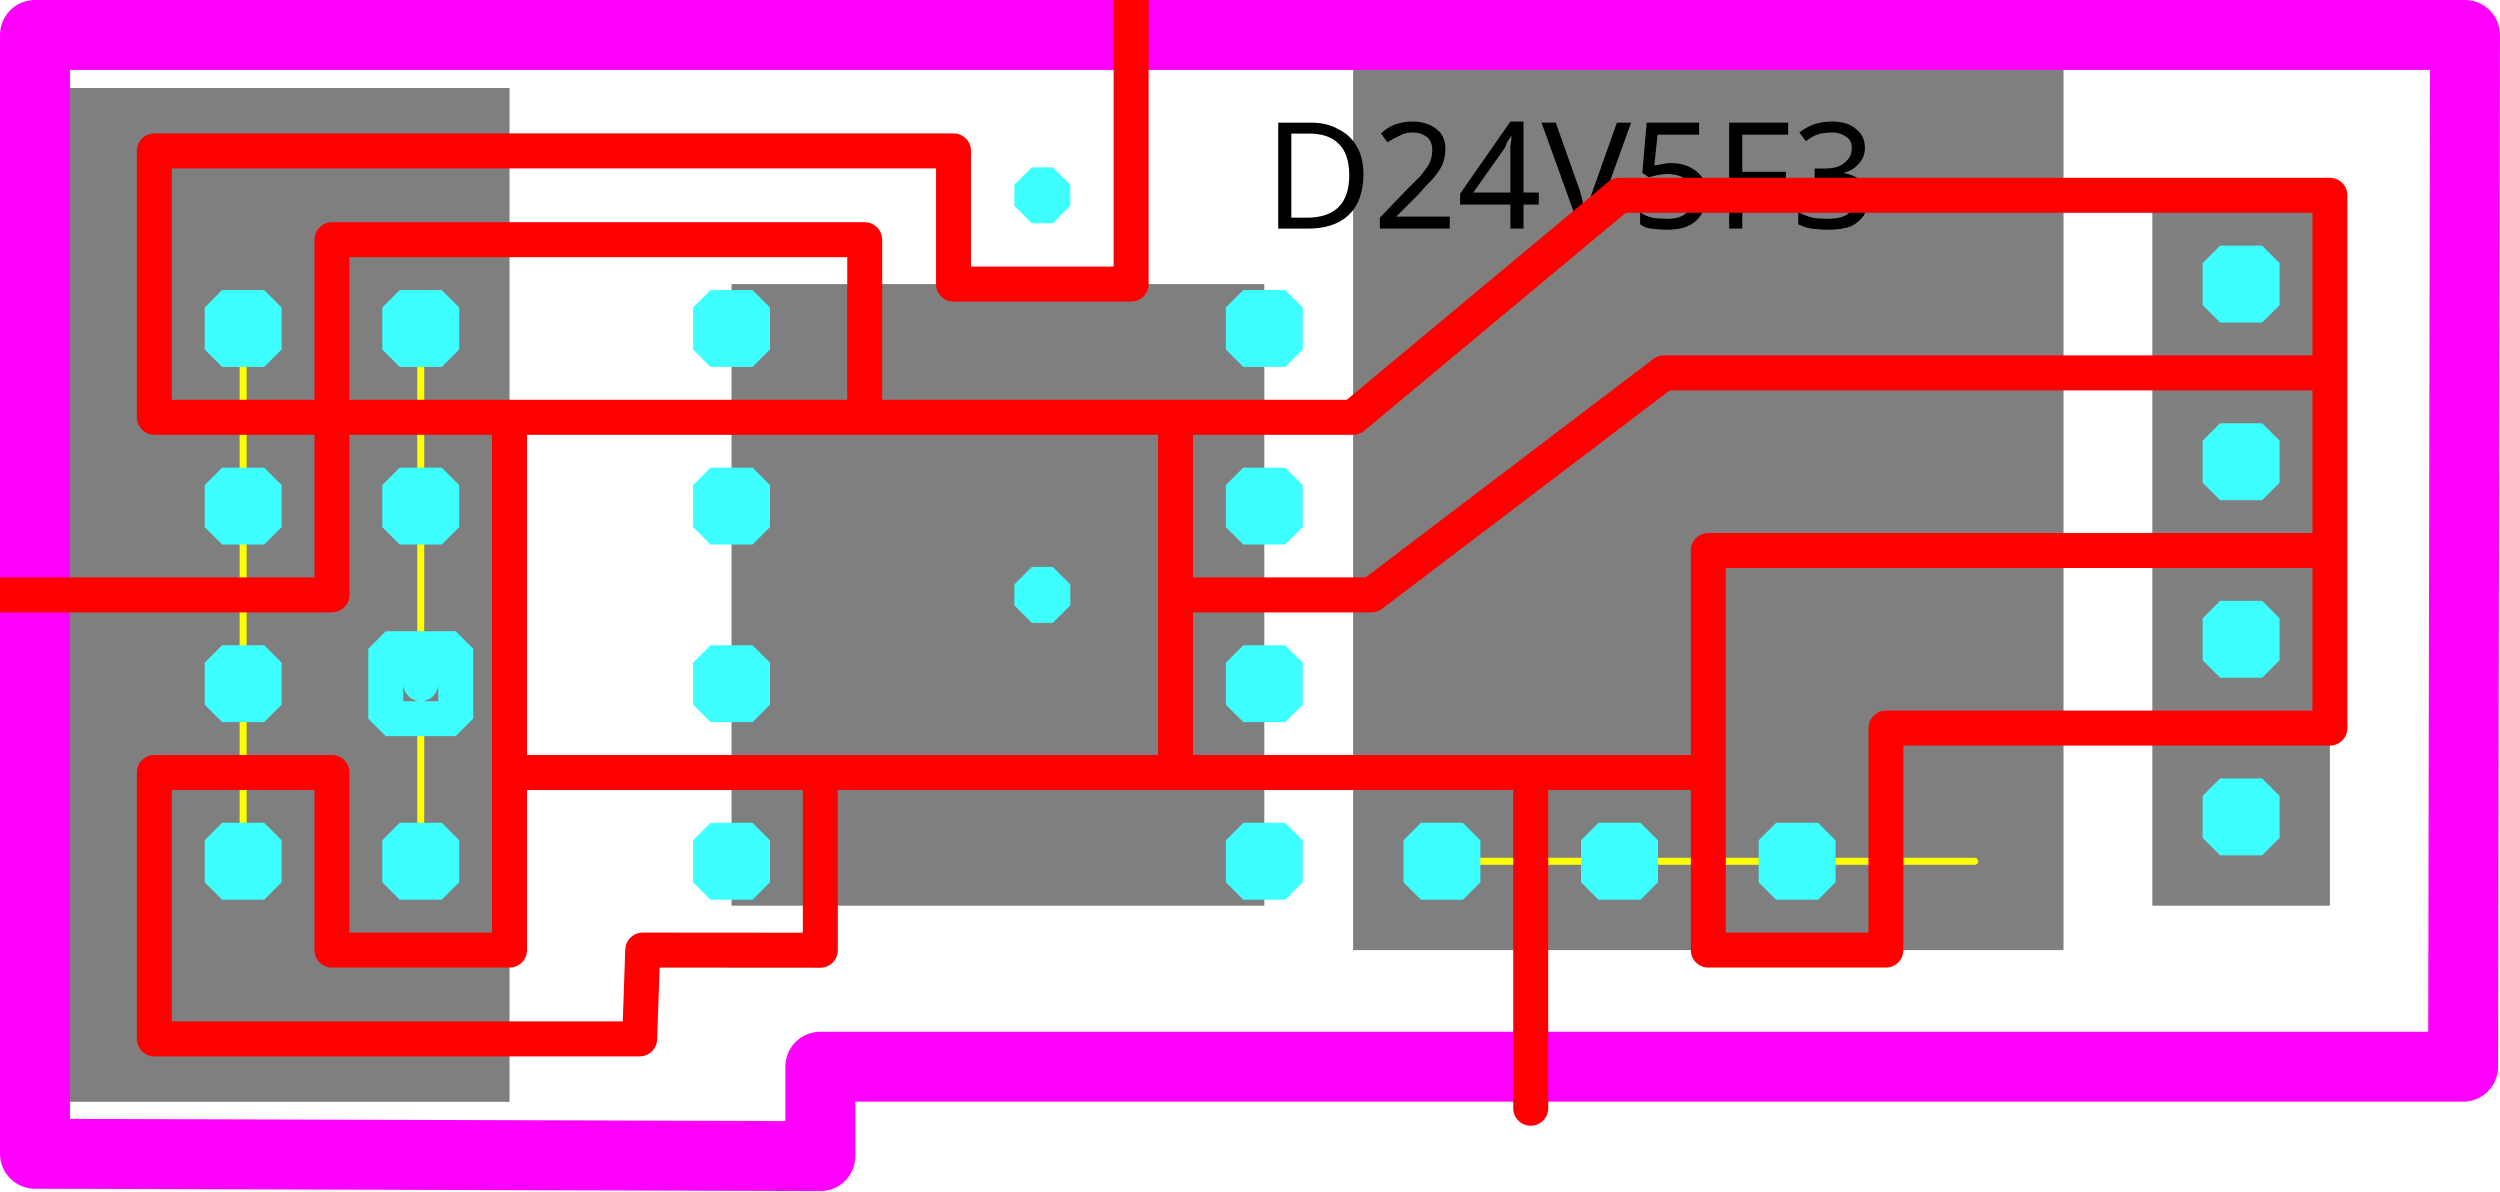
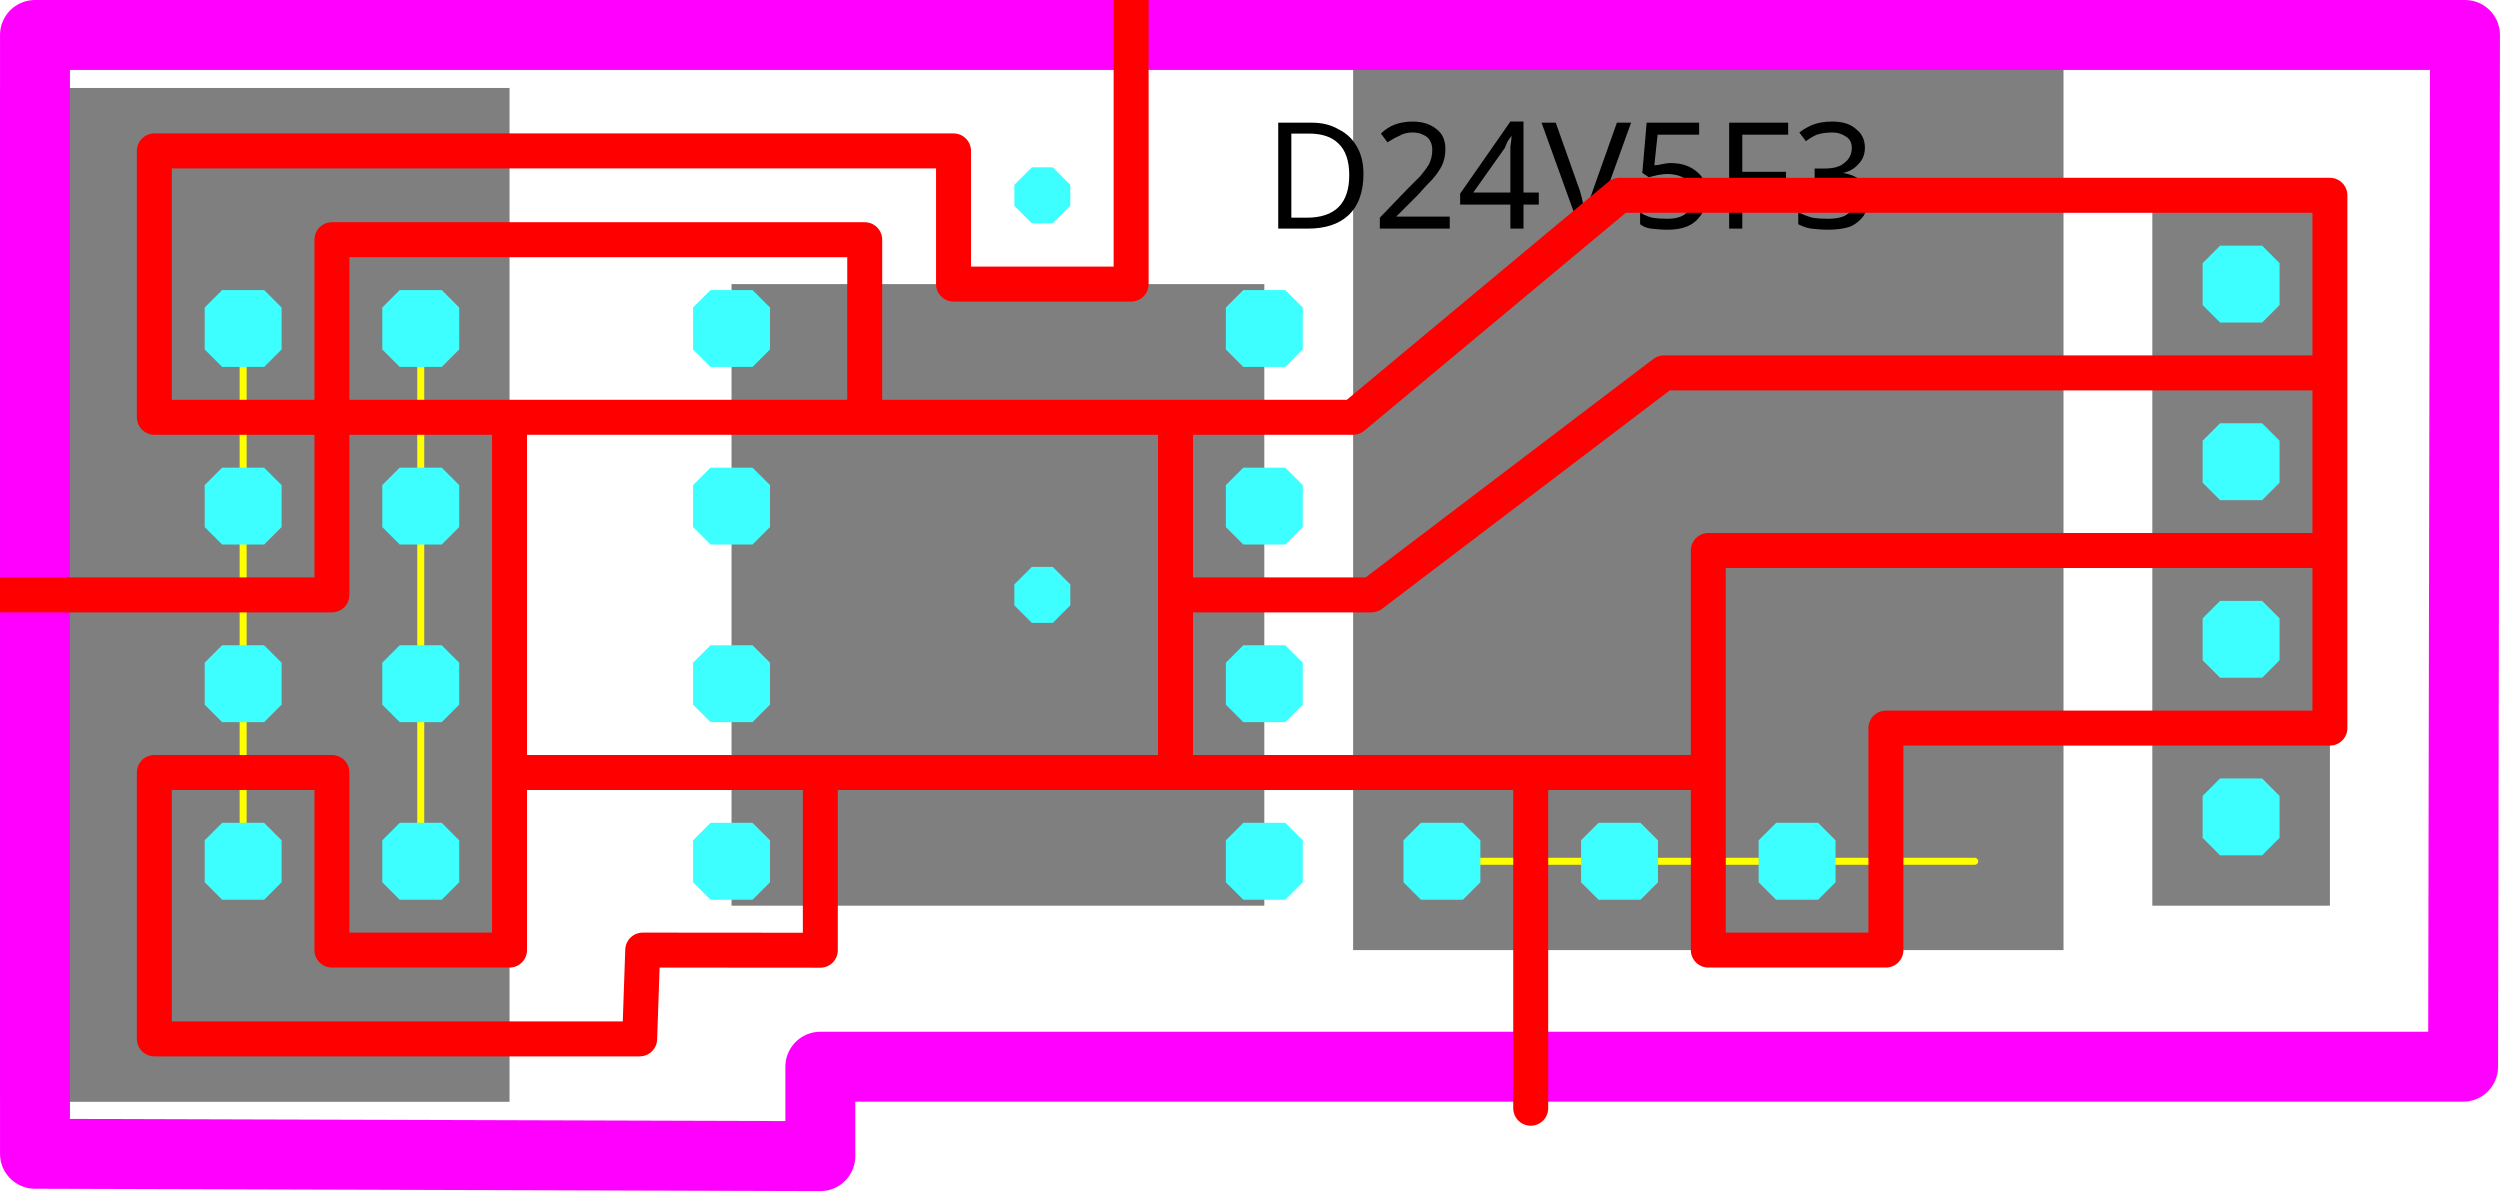
<svg xmlns="http://www.w3.org/2000/svg" width="35.755mm" height="17.034mm" viewBox="0 0 35.755 17.034" version="1.1" id="svg926">
  <defs id="defs920" />
  <g id="layer6" style="display:inline" transform="translate(0.9073373,-14.98686)">
    <rect style="opacity:1;fill:#808080;fill-opacity:1;fill-rule:evenodd;stroke:none;stroke-width:1;stroke-linecap:round;stroke-linejoin:round;stroke-miterlimit:4;stroke-dasharray:none;stroke-dashoffset:0;stroke-opacity:1" id="rect902" width="2.54" height="5.08" x="29.875" y="17.78" />
    <rect style="opacity:1;fill:#808080;fill-opacity:1;fill-rule:evenodd;stroke:none;stroke-width:1;stroke-linecap:round;stroke-linejoin:round;stroke-miterlimit:4;stroke-dasharray:none;stroke-dashoffset:0;stroke-opacity:1" id="rect904" width="2.54" height="5.08" x="29.875" y="22.86" />
    <rect style="opacity:1;fill:#000000;fill-opacity:0.502;fill-rule:evenodd;stroke:none;stroke-width:1;stroke-linecap:round;stroke-linejoin:round;stroke-miterlimit:4;stroke-dasharray:none;stroke-dashoffset:0;stroke-opacity:1" id="rect906" width="7.62" height="8.89" x="9.555" y="19.05" />
    <g style="display:inline" transform="translate(5.745007,-72.84498)" id="layer1">
      <rect y="88.72" x="12.7" height="12.7" width="10.16" id="rect817" style="opacity:1;fill:#000000;fill-opacity:0.502;fill-rule:evenodd;stroke:none;stroke-width:0.1;stroke-linecap:round;stroke-linejoin:round;stroke-miterlimit:4;stroke-dasharray:none;stroke-dashoffset:0;stroke-opacity:1" />
      <path id="path831" d="m 13.97,100.15 h 2.54 2.54 2.54" style="opacity:1;fill:none;fill-opacity:0.502;fill-rule:evenodd;stroke:#ffff00;stroke-width:0.1;stroke-linecap:round;stroke-linejoin:round;stroke-miterlimit:4;stroke-dasharray:none;stroke-dashoffset:0;stroke-opacity:1" />
      <text id="text835" y="91.103" x="17.734" style="font-style:normal;font-variant:normal;font-weight:normal;font-stretch:normal;font-size:2.117px;line-height:125%;font-family:Raleway;-inkscape-font-specification:'Raleway, Normal';font-variant-ligatures:normal;font-variant-caps:normal;font-variant-numeric:normal;font-feature-settings:normal;text-align:center;letter-spacing:0px;word-spacing:0px;writing-mode:lr-tb;text-anchor:middle;fill:#000000;fill-opacity:1;stroke:none;stroke-width:0.265px;stroke-linecap:butt;stroke-linejoin:miter;stroke-opacity:1" xml:space="preserve">
        <tspan style="font-style:normal;font-variant:normal;font-weight:normal;font-stretch:normal;font-size:2.117px;font-family:Raleway;-inkscape-font-specification:'Raleway, Normal';font-variant-ligatures:normal;font-variant-caps:normal;font-variant-numeric:normal;font-feature-settings:normal;text-align:center;writing-mode:lr-tb;text-anchor:middle;stroke-width:0.265px" y="91.103" x="17.734" id="tspan833">D24V5F3</tspan>
      </text>
    </g>
    <g transform="translate(-13.20999,34.505)" style="display:inline;opacity:1" id="layer6-2">
      <g id="g832">
        <rect y="-5.16" x="-18.26" height="24.75" width="14.5" id="rect934" style="opacity:1;fill:#000000;fill-opacity:0.502;fill-rule:evenodd;stroke:none;stroke-width:1;stroke-linecap:round;stroke-linejoin:round;stroke-miterlimit:4;stroke-dasharray:none;stroke-dashoffset:0;stroke-opacity:1" transform="matrix(0,1,1,0,0,0)" />
        <text xml:space="preserve" style="font-style:normal;font-variant:normal;font-weight:normal;font-stretch:normal;font-size:4.233px;line-height:125%;font-family:Raleway;-inkscape-font-specification:'Raleway, Normal';font-variant-ligatures:normal;font-variant-caps:normal;font-variant-numeric:normal;font-feature-settings:normal;text-align:center;letter-spacing:0px;word-spacing:0px;writing-mode:lr-tb;text-anchor:middle;fill:#000000;fill-opacity:1;stroke:none;stroke-width:0.265px;stroke-linecap:butt;stroke-linejoin:miter;stroke-opacity:1" x="10.863" y="-1.306" id="text892" transform="rotate(-90)">
          <tspan id="tspan890" x="10.863" y="-1.306" style="font-style:normal;font-variant:normal;font-weight:normal;font-stretch:normal;font-size:4.233px;font-family:Raleway;-inkscape-font-specification:'Raleway, Normal';font-variant-ligatures:normal;font-variant-caps:normal;font-variant-numeric:normal;font-feature-settings:normal;text-align:center;writing-mode:lr-tb;text-anchor:middle;stroke-width:0.265px">ESP-01</tspan>
        </text>
        <path style="opacity:1;fill:none;fill-opacity:0.502;fill-rule:evenodd;stroke:#ffff00;stroke-width:0.1;stroke-linecap:round;stroke-linejoin:round;stroke-miterlimit:4;stroke-dasharray:none;stroke-dashoffset:0;stroke-opacity:1" d="m 18.32,-14.82 v 2.54 2.54 2.54" id="path822" />
        <path id="path824" d="m 15.78,-14.82 v 2.54 2.54 2.54" style="opacity:1;fill:none;fill-opacity:0.502;fill-rule:evenodd;stroke:#ffff00;stroke-width:0.1;stroke-linecap:round;stroke-linejoin:round;stroke-miterlimit:4;stroke-dasharray:none;stroke-dashoffset:0;stroke-opacity:1" />
        <rect transform="matrix(0,1,1,0,0,0)" style="opacity:1;fill:#000000;fill-opacity:0.502;fill-rule:evenodd;stroke:none;stroke-width:1;stroke-linecap:round;stroke-linejoin:round;stroke-miterlimit:4;stroke-dasharray:none;stroke-dashoffset:0;stroke-opacity:1" id="rect822" width="14.5" height="6" x="-18.26" y="-5.16" />
      </g>
    </g>
  </g>
  <g id="layer3" style="display:inline" transform="translate(0.9073373,-14.98686)">
    <path style="opacity:1;fill:none;fill-opacity:1;fill-rule:evenodd;stroke:#ff00ff;stroke-width:1;stroke-linecap:round;stroke-linejoin:round;stroke-miterlimit:4;stroke-dasharray:none;stroke-dashoffset:0;stroke-opacity:1" d="M -0.407,15.487 H 34.347 l -0.027,14.756 H 10.825 v 1.279 l -11.232,-0.034 z" id="rect962" />
  </g>
  <g id="layer7" style="display:inline" transform="translate(0.9073373,-14.98686)">
    <path id="path866" style="opacity:1;fill:none;fill-opacity:0.502;fill-rule:evenodd;stroke:#ff0000;stroke-width:0.5;stroke-linecap:round;stroke-linejoin:round;stroke-miterlimit:4;stroke-dasharray:none;stroke-dashoffset:0;stroke-opacity:1" d="m 20.985,26.035 v 4.802 m -9.525,-9.882 h 4.445 m -5.08,5.08 h 5.08 m -9.525,2e-6 V 20.955 H 3.84 l 1e-7,-2.54 7.62,-2e-6 v 2.54 l -5.08,2e-6 m -2.54,5.08 h -2.54 l 1e-7,3.81 h 6.941 l 0.044,-1.27 2.54,0.002 v -2.542 l -4.445,2e-6 v 2.54 H 3.84 Z m -4.749,-2.54 4.749,2e-6 1e-7,-2.54 H 1.3 l -7e-7,-3.81 11.43,-3e-6 2e-6,1.905 h 2.54 v -4.167 m 0.635,6.072 h 2.54 l 3.81,-3.175 10.16,-1e-6 v 2.54 l -9.525,10e-7 -4.182,3.175 -2.803,-1e-6 -10e-7,-2.54 m 0,2.54 v 2.54 l 7.62,-1e-6 -2e-6,-3.175 8.89,-1e-6 v -2.54 m 3e-6,2.54 2e-6,2.54 h -6.35 v 3.175 h -2.54 v -2.54" />
  </g>
  <g id="layer4" style="display:inline" transform="translate(0.9073373,-14.98686)">
    <g id="g940" transform="matrix(1,0,0,-1,3.405002,44.69501)" />
    <g id="g955" transform="matrix(1,0,0,-1,-17.78,34.80501)">
      <path style="opacity:1;fill:none;fill-opacity:0.434;fill-rule:evenodd;stroke:#3effff;stroke-width:0.5;stroke-linecap:round;stroke-linejoin:bevel;stroke-miterlimit:4;stroke-dasharray:none;stroke-dashoffset:0;stroke-opacity:1" d="m 20.35,7.5 v 0.3 h 0.3 v -0.6 h -0.6 v 0.6 h 0.3" id="path936" />
      <path id="path911" d="m 22.89,7.5 v 0.3 h 0.3 v -0.6 h -0.6 v 0.6 h 0.3" style="opacity:1;fill:none;fill-opacity:0.434;fill-rule:evenodd;stroke:#3effff;stroke-width:0.5;stroke-linecap:round;stroke-linejoin:bevel;stroke-miterlimit:4;stroke-dasharray:none;stroke-dashoffset:0;stroke-opacity:1" />
      <path id="path913" d="m 20.35,10.04 v 0.3 h 0.3 V 9.74 h -0.6 v 0.6 h 0.3" style="opacity:1;fill:none;fill-opacity:0.434;fill-rule:evenodd;stroke:#3effff;stroke-width:0.5;stroke-linecap:round;stroke-linejoin:bevel;stroke-miterlimit:4;stroke-dasharray:none;stroke-dashoffset:0;stroke-opacity:1" />
-       <path style="opacity:1;fill:none;fill-opacity:0.434;fill-rule:evenodd;stroke:#3effff;stroke-width:0.5;stroke-linecap:round;stroke-linejoin:bevel;stroke-miterlimit:4;stroke-dasharray:none;stroke-dashoffset:0;stroke-opacity:1" d="m 22.89,10.04 v 0.5 h 0.5 V 9.54 h -1 v 1 h 0.5" id="path915" />
      <path id="path917" d="m 20.35,12.58 v 0.3 h 0.3 v -0.6 h -0.6 v 0.6 h 0.3" style="opacity:1;fill:none;fill-opacity:0.434;fill-rule:evenodd;stroke:#3effff;stroke-width:0.5;stroke-linecap:round;stroke-linejoin:bevel;stroke-miterlimit:4;stroke-dasharray:none;stroke-dashoffset:0;stroke-opacity:1" />
      <path style="opacity:1;fill:none;fill-opacity:0.434;fill-rule:evenodd;stroke:#3effff;stroke-width:0.5;stroke-linecap:round;stroke-linejoin:bevel;stroke-miterlimit:4;stroke-dasharray:none;stroke-dashoffset:0;stroke-opacity:1" d="m 22.89,12.58 v 0.3 h 0.3 v -0.6 h -0.6 v 0.6 h 0.3" id="path919" />
      <path style="opacity:1;fill:none;fill-opacity:0.434;fill-rule:evenodd;stroke:#3effff;stroke-width:0.5;stroke-linecap:round;stroke-linejoin:bevel;stroke-miterlimit:4;stroke-dasharray:none;stroke-dashoffset:0;stroke-opacity:1" d="m 20.35,15.12 v 0.3 h 0.3 v -0.6 h -0.6 v 0.6 h 0.3" id="path921" />
      <path id="path923" d="m 22.89,15.12 v 0.3 h 0.3 v -0.6 h -0.6 v 0.6 h 0.3" style="opacity:1;fill:none;fill-opacity:0.434;fill-rule:evenodd;stroke:#3effff;stroke-width:0.5;stroke-linecap:round;stroke-linejoin:bevel;stroke-miterlimit:4;stroke-dasharray:none;stroke-dashoffset:0;stroke-opacity:1" />
+       <path id="path868" d="m 22.89,10.04 v 0.3 h 0.3 V 9.74 h -0.6 v 0.6 h 0.3" style="opacity:1;fill:none;fill-opacity:0.434;fill-rule:evenodd;stroke:#3effff;stroke-width:0.5;stroke-linecap:round;stroke-linejoin:bevel;stroke-miterlimit:4;stroke-dasharray:none;stroke-dashoffset:0;stroke-opacity:1" />
    </g>
    <g transform="matrix(0,1,1,0,7.014998,-12.09499)" id="g996">
      <path style="opacity:1;fill:none;fill-opacity:0.434;fill-rule:evenodd;stroke:#3effff;stroke-width:0.5;stroke-linecap:round;stroke-linejoin:bevel;stroke-miterlimit:4;stroke-dasharray:none;stroke-dashoffset:0;stroke-opacity:1" d="m 39.4,12.7 v 0.3 h 0.3 v -0.6 h -0.6 v 0.6 h 0.3" id="path990" />
      <path id="path992" d="m 39.4,15.24 v 0.3 h 0.3 v -0.6 h -0.6 v 0.6 h 0.3" style="opacity:1;fill:none;fill-opacity:0.434;fill-rule:evenodd;stroke:#3effff;stroke-width:0.5;stroke-linecap:round;stroke-linejoin:bevel;stroke-miterlimit:4;stroke-dasharray:none;stroke-dashoffset:0;stroke-opacity:1" />
      <path id="path994" d="m 39.4,17.78 v 0.3 h 0.3 v -0.6 h -0.6 v 0.6 h 0.3" style="opacity:1;fill:none;fill-opacity:0.434;fill-rule:evenodd;stroke:#3effff;stroke-width:0.5;stroke-linecap:round;stroke-linejoin:bevel;stroke-miterlimit:4;stroke-dasharray:none;stroke-dashoffset:0;stroke-opacity:1" />
    </g>
    <g transform="rotate(180,35.2725,17.78001)" id="g1019">
      <path style="opacity:1;fill:none;fill-opacity:0.434;fill-rule:evenodd;stroke:#3effff;stroke-width:0.5;stroke-linecap:round;stroke-linejoin:bevel;stroke-miterlimit:4;stroke-dasharray:none;stroke-dashoffset:0;stroke-opacity:1" d="m 39.4,13.97 v 0.3 h 0.3 v -0.6 h -0.6 v 0.6 h 0.3" id="path1015" />
      <path id="path1017" d="m 39.4,16.51 v 0.3 h 0.3 v -0.6 h -0.6 v 0.6 h 0.3" style="opacity:1;fill:none;fill-opacity:0.434;fill-rule:evenodd;stroke:#3effff;stroke-width:0.5;stroke-linecap:round;stroke-linejoin:bevel;stroke-miterlimit:4;stroke-dasharray:none;stroke-dashoffset:0;stroke-opacity:1" />
    </g>
    <g id="g1031" transform="rotate(180,35.2725,20.32001)">
      <path id="path1027" d="m 39.4,13.97 v 0.3 h 0.3 v -0.6 h -0.6 v 0.6 h 0.3" style="opacity:1;fill:none;fill-opacity:0.434;fill-rule:evenodd;stroke:#3effff;stroke-width:0.5;stroke-linecap:round;stroke-linejoin:bevel;stroke-miterlimit:4;stroke-dasharray:none;stroke-dashoffset:0;stroke-opacity:1" />
      <path style="opacity:1;fill:none;fill-opacity:0.434;fill-rule:evenodd;stroke:#3effff;stroke-width:0.5;stroke-linecap:round;stroke-linejoin:bevel;stroke-miterlimit:4;stroke-dasharray:none;stroke-dashoffset:0;stroke-opacity:1" d="m 39.4,16.51 v 0.3 h 0.3 v -0.6 h -0.6 v 0.6 h 0.3" id="path1029" />
    </g>
    <g id="g879" transform="rotate(-180,25.7475,18.09751)">
      <path style="opacity:1;fill:none;fill-opacity:0.434;fill-rule:evenodd;stroke:#3effff;stroke-width:0.5;stroke-linecap:round;stroke-linejoin:bevel;stroke-miterlimit:4;stroke-dasharray:none;stroke-dashoffset:0;stroke-opacity:1" d="m 41.94,8.89 v -0.3 h 0.3 v 0.6 h -0.6 v -0.6 h 0.3" id="path945" />
      <path id="path957" d="m 34.32,16.51 v -0.3 h 0.3 v 0.6 h -0.6 v -0.6 h 0.3" style="opacity:1;fill:none;fill-opacity:0.434;fill-rule:evenodd;stroke:#3effff;stroke-width:0.5;stroke-linecap:round;stroke-linejoin:bevel;stroke-miterlimit:4;stroke-dasharray:none;stroke-dashoffset:0;stroke-opacity:1" />
      <path id="path961" d="m 34.32,11.43 v -0.3 h 0.3 v 0.6 h -0.6 v -0.6 h 0.3" style="opacity:1;fill:none;fill-opacity:0.434;fill-rule:evenodd;stroke:#3effff;stroke-width:0.5;stroke-linecap:round;stroke-linejoin:bevel;stroke-miterlimit:4;stroke-dasharray:none;stroke-dashoffset:0;stroke-opacity:1" />
      <path style="opacity:1;fill:none;fill-opacity:0.434;fill-rule:evenodd;stroke:#3effff;stroke-width:0.5;stroke-linecap:round;stroke-linejoin:bevel;stroke-miterlimit:4;stroke-dasharray:none;stroke-dashoffset:0;stroke-opacity:1" d="m 34.32,8.89 v -0.3 h 0.3 v 0.6 h -0.6 v -0.6 h 0.3" id="path963" />
      <path style="opacity:1;fill:none;fill-opacity:0.434;fill-rule:evenodd;stroke:#3effff;stroke-width:0.5;stroke-linecap:round;stroke-linejoin:bevel;stroke-miterlimit:4;stroke-dasharray:none;stroke-dashoffset:0;stroke-opacity:1" d="m 41.94,16.51 v -0.3 h 0.3 v 0.6 h -0.6 v -0.6 h 0.3" id="path865" />
      <path id="path867" d="m 41.94,13.97 v -0.3 h 0.3 v 0.6 h -0.6 v -0.6 h 0.3" style="opacity:1;fill:none;fill-opacity:0.434;fill-rule:evenodd;stroke:#3effff;stroke-width:0.5;stroke-linecap:round;stroke-linejoin:bevel;stroke-miterlimit:4;stroke-dasharray:none;stroke-dashoffset:0;stroke-opacity:1" />
      <path style="opacity:1;fill:none;fill-opacity:0.434;fill-rule:evenodd;stroke:#3effff;stroke-width:0.5;stroke-linecap:round;stroke-linejoin:bevel;stroke-miterlimit:4;stroke-dasharray:none;stroke-dashoffset:0;stroke-opacity:1" d="m 41.94,11.43 v -0.3 h 0.3 v 0.6 h -0.6 v -0.6 h 0.3" id="path869" />
      <path style="opacity:1;fill:none;fill-opacity:0.434;fill-rule:evenodd;stroke:#3effff;stroke-width:0.5;stroke-linecap:round;stroke-linejoin:bevel;stroke-miterlimit:4;stroke-dasharray:none;stroke-dashoffset:0;stroke-opacity:1" d="m 34.32,13.97 v -0.3 h 0.3 v 0.6 h -0.6 v -0.6 h 0.3" id="path862" />
    </g>
    <g id="g930" transform="rotate(180,39.5675,16.9775)">
      <path id="path926" d="m 65.135,10.46 v 0.15 h 0.15 v -0.3 h -0.3 v 0.3 h 0.15" style="opacity:1;fill:none;fill-opacity:0.434;fill-rule:evenodd;stroke:#3effff;stroke-width:0.5;stroke-linecap:round;stroke-linejoin:bevel;stroke-miterlimit:4;stroke-dasharray:none;stroke-dashoffset:0;stroke-opacity:1" />
      <path style="opacity:1;fill:none;fill-opacity:0.434;fill-rule:evenodd;stroke:#3effff;stroke-width:0.5;stroke-linecap:round;stroke-linejoin:bevel;stroke-miterlimit:4;stroke-dasharray:none;stroke-dashoffset:0;stroke-opacity:1" d="m 65.135,16.175 v 0.15 h 0.15 v -0.3 h -0.3 v 0.3 h 0.15" id="path928" />
    </g>
  </g>
</svg>
